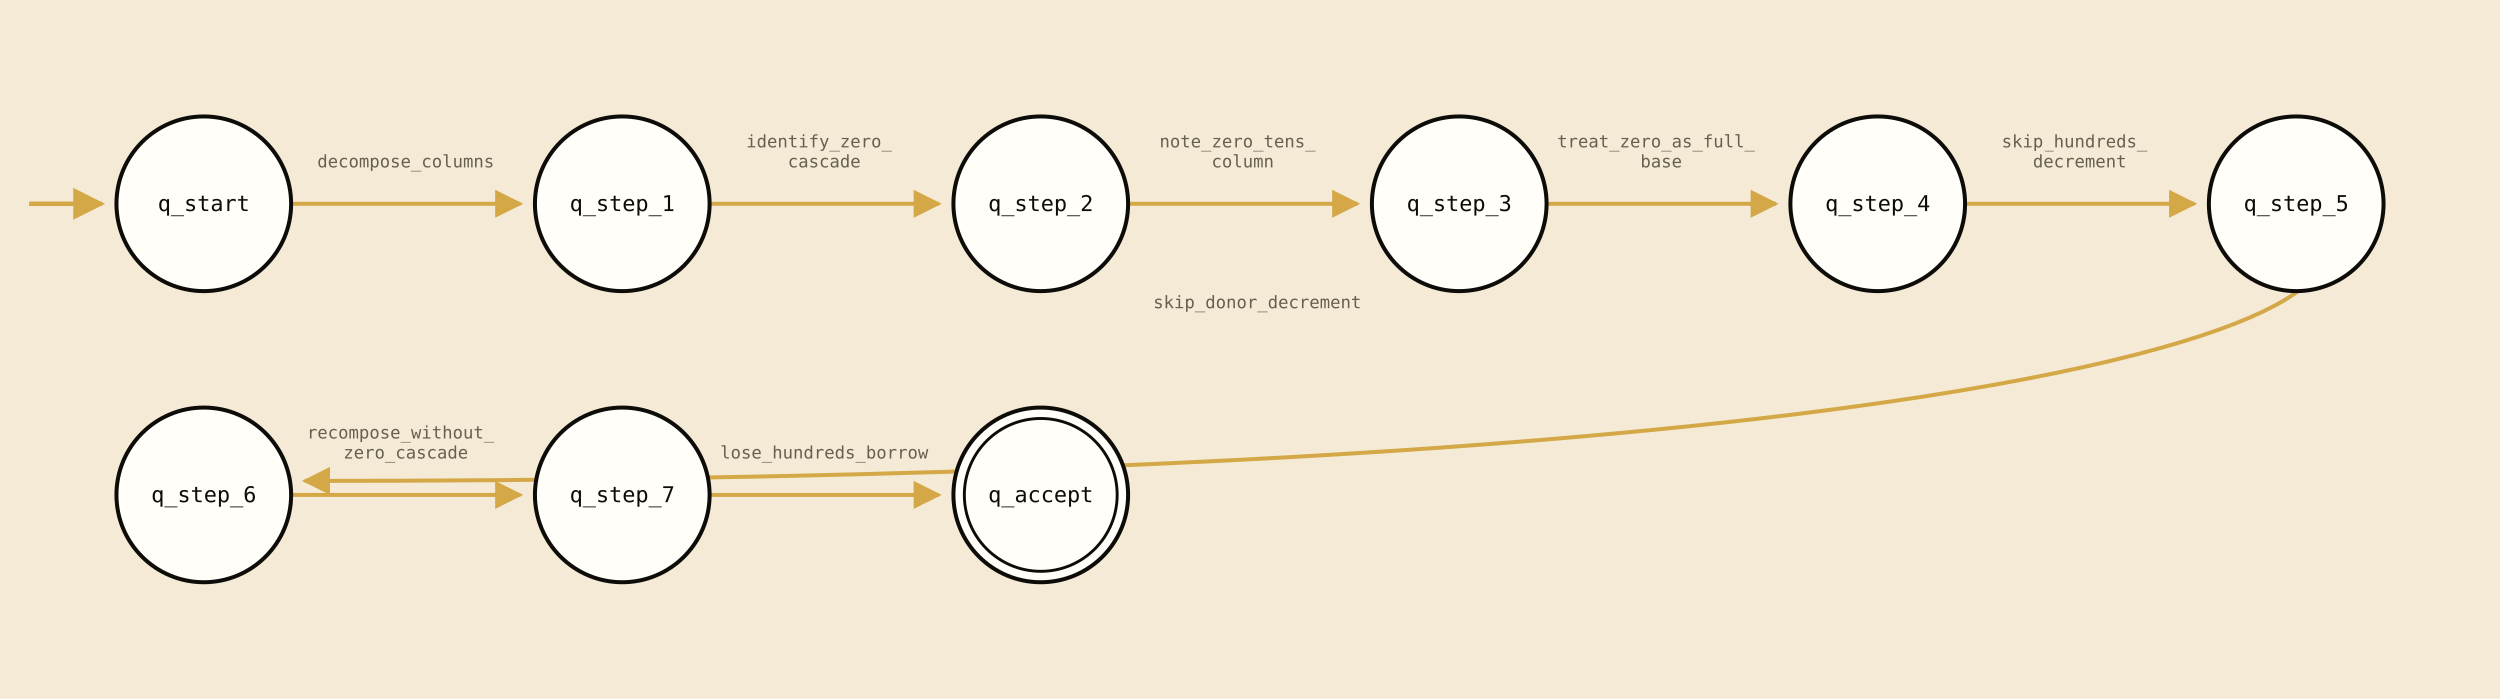
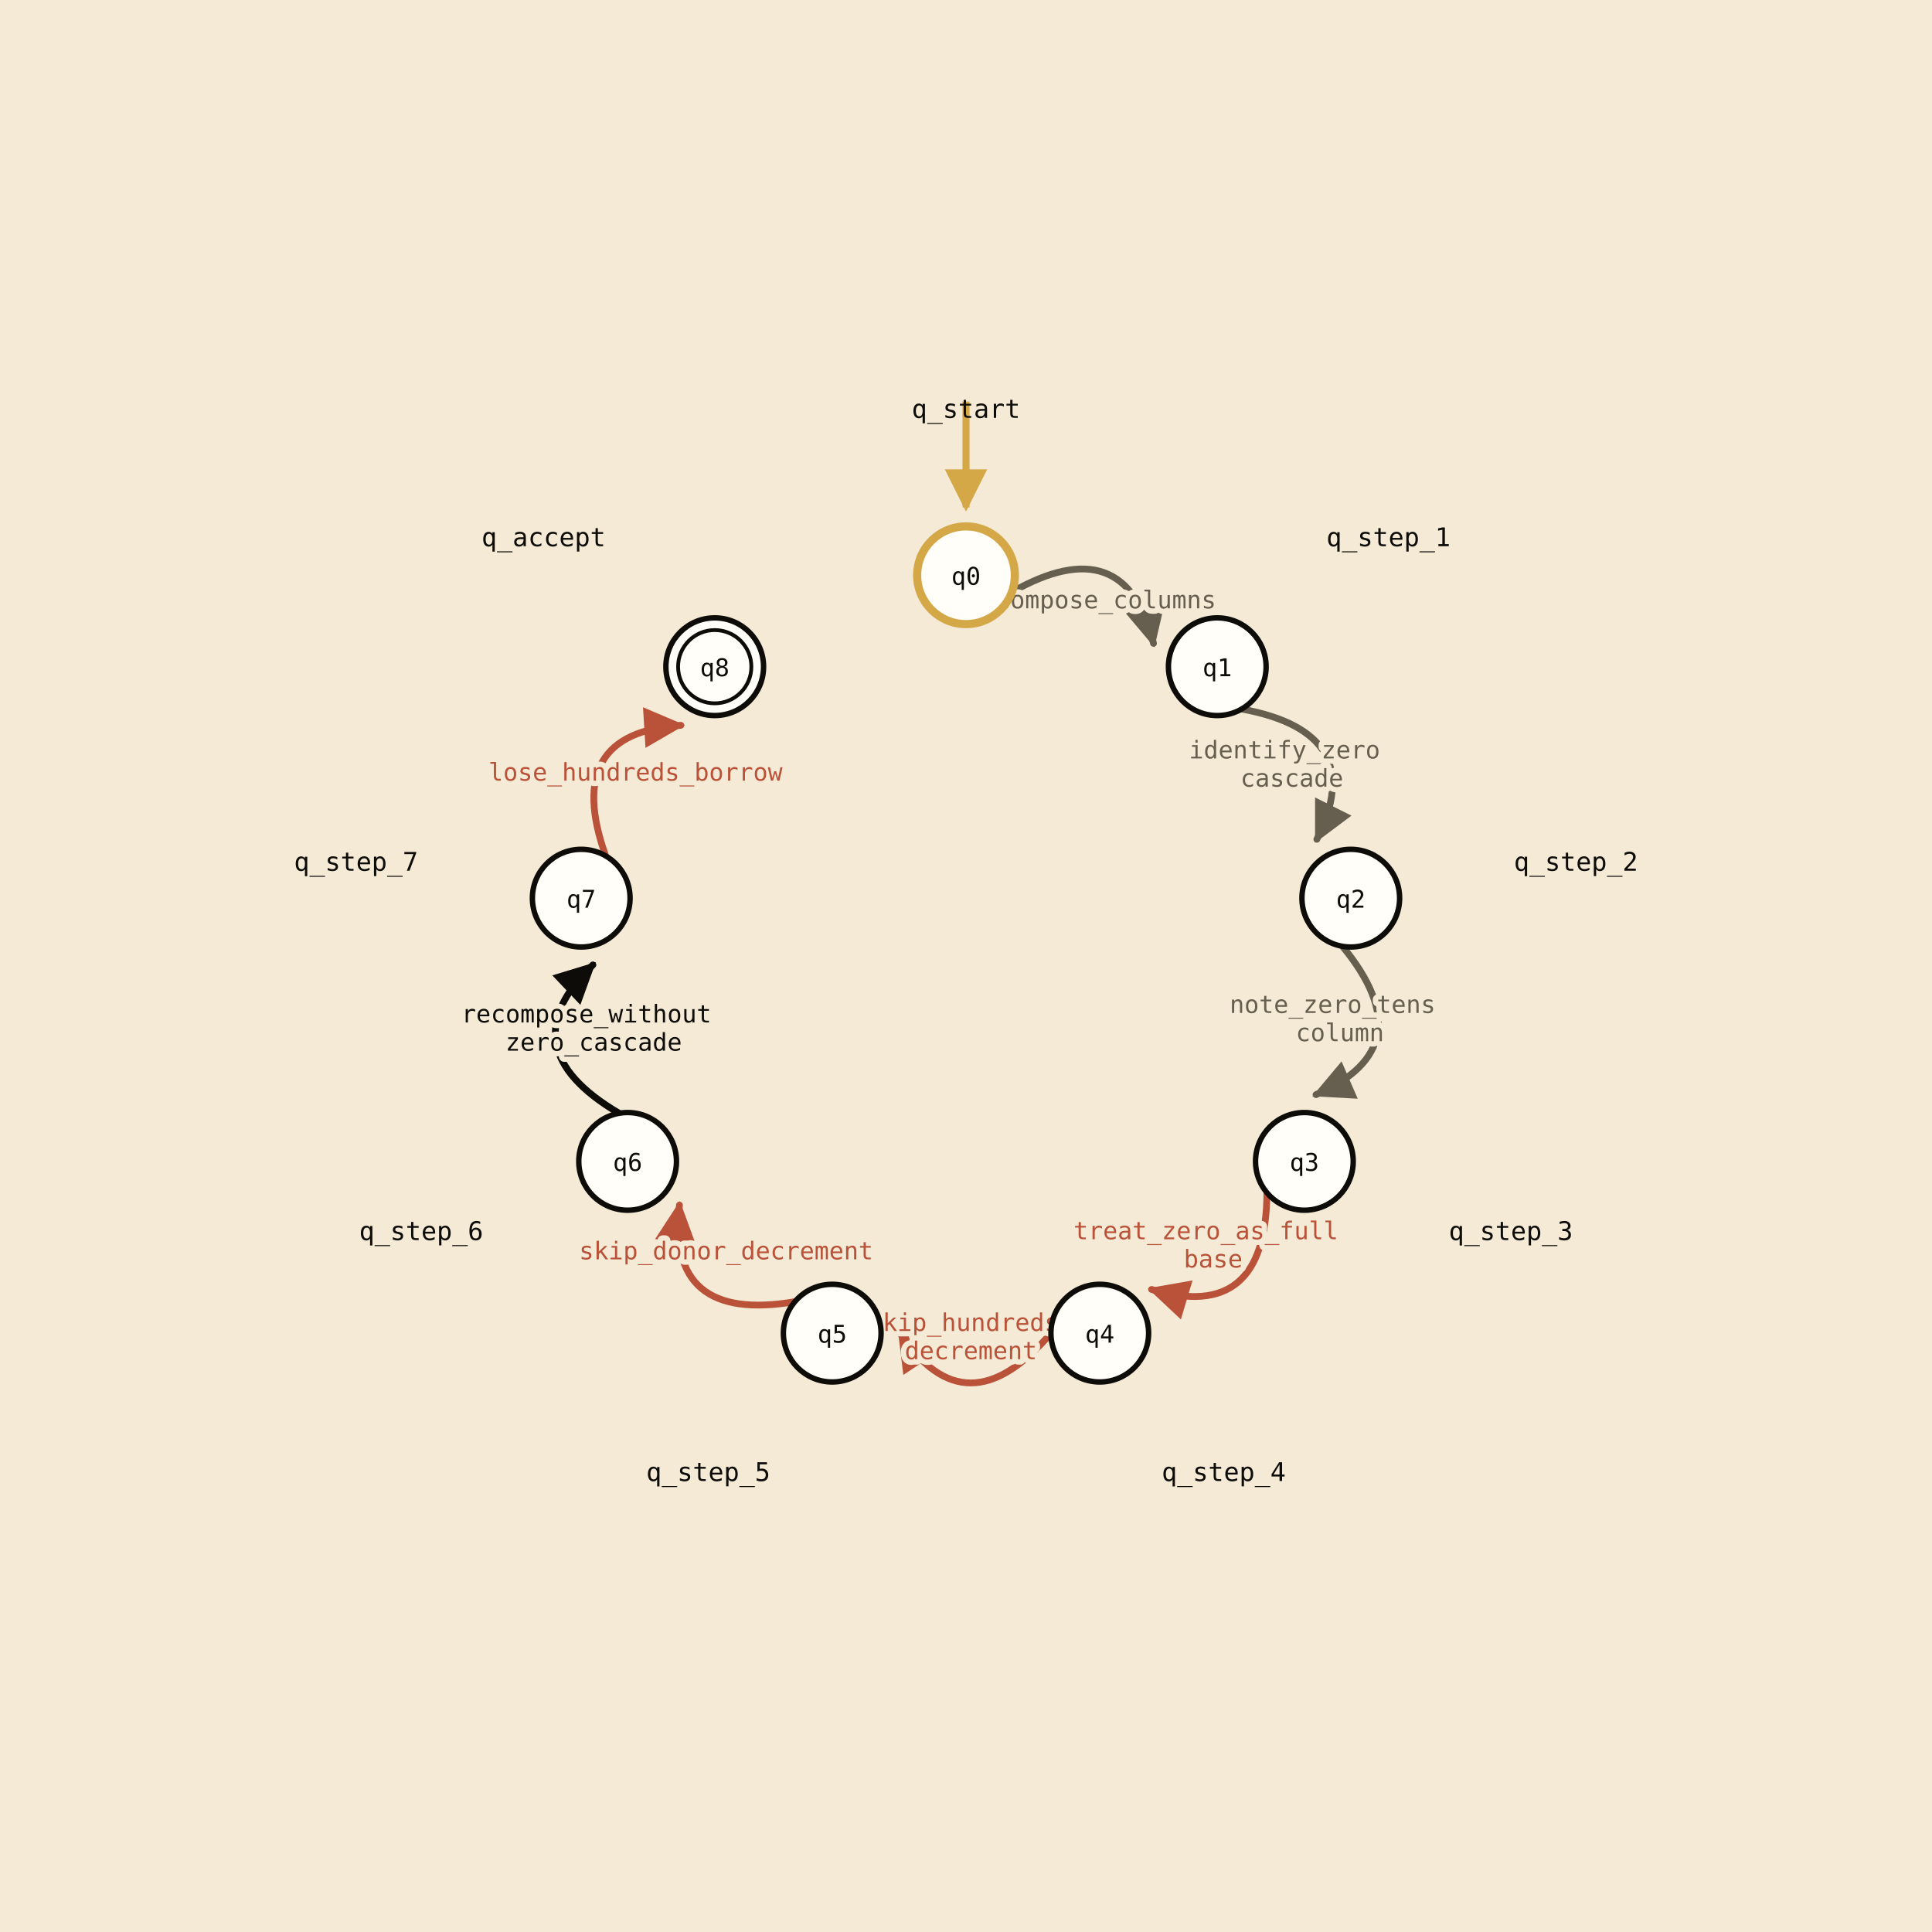
- <svg xmlns="http://www.w3.org/2000/svg" width="1374" height="384" viewBox="0 0 1374 384" role="img" aria-labelledby="title desc">
+ <svg xmlns="http://www.w3.org/2000/svg" width="712" height="712" viewBox="0 0 712 712" role="img" aria-labelledby="title desc">
  <defs>
-     <marker id="arrow-static" viewBox="0 0 10 10" refX="9" refY="5" markerWidth="7" markerHeight="7" orient="auto-start-reverse">
+     <marker id="arrow-conserving" viewBox="0 0 10 10" refX="9" refY="5" markerWidth="6" markerHeight="6" orient="auto-start-reverse">
      <path d="M 0 0 L 10 5 L 0 10 z" fill="#0d0c08" />
    </marker>
-     <marker id="arrow-observed" viewBox="0 0 10 10" refX="9" refY="5" markerWidth="7" markerHeight="7" orient="auto-start-reverse">
-       <path d="M 0 0 L 10 5 L 0 10 z" fill="#d4a747" />
+     <marker id="arrow-deforming" viewBox="0 0 10 10" refX="9" refY="5" markerWidth="6" markerHeight="6" orient="auto-start-reverse">
+       <path d="M 0 0 L 10 5 L 0 10 z" fill="#b95238" />
    </marker>
-     <marker id="arrow-combined" viewBox="0 0 10 10" refX="9" refY="5" markerWidth="7" markerHeight="7" orient="auto-start-reverse">
+     <marker id="arrow-neutral" viewBox="0 0 10 10" refX="9" refY="5" markerWidth="6" markerHeight="6" orient="auto-start-reverse">
+       <path d="M 0 0 L 10 5 L 0 10 z" fill="#665f4f" />
+     </marker>
+     <marker id="arrow-start" viewBox="0 0 10 10" refX="9" refY="5" markerWidth="6" markerHeight="6" orient="auto-start-reverse">
      <path d="M 0 0 L 10 5 L 0 10 z" fill="#d4a747" />
    </marker>
  </defs>
  <rect width="100%" height="100%" fill="#f4ead6" />
-   <path class="edge-static-observed" d="M 160.0 112.0 L 286.0 112.0" fill="none" stroke="#d4a747" stroke-width="2.2" marker-end="url(#arrow-combined)" />
-   <text text-anchor="middle" font-family="ui-monospace, Menlo, Consolas, monospace" font-size="9.5" fill="#665f4f" stroke="#f4ead6" stroke-width="5" stroke-linejoin="round" paint-order="stroke fill">
-     <tspan x="223.0" y="92.0">decompose_columns</tspan>
+   <path class="edge-neutral" d="M 372.9 218.2 Q 414.8 194.4 425.1 237.1" fill="none" stroke="#665f4f" stroke-width="2.5" stroke-linecap="round" marker-end="url(#arrow-neutral)" />
+   <text text-anchor="middle" font-family="ui-monospace, Menlo, Consolas, monospace" font-size="9.0" fill="#665f4f" stroke="#f4ead6" stroke-width="4" stroke-linejoin="round" paint-order="stroke fill">
+     <tspan x="402.1" y="224.2">decompose_columns</tspan>
  </text>
-   <path class="edge-static-observed" d="M 390.0 112.0 L 516.0 112.0" fill="none" stroke="#d4a747" stroke-width="2.2" marker-end="url(#arrow-combined)" />
-   <text text-anchor="middle" font-family="ui-monospace, Menlo, Consolas, monospace" font-size="9.5" fill="#665f4f" stroke="#f4ead6" stroke-width="5" stroke-linejoin="round" paint-order="stroke fill">
-     <tspan x="453.0" y="81.0">identify_zero_</tspan>
-     <tspan x="453.0" y="92.0">cascade</tspan>
+   <path class="edge-neutral" d="M 457.6 261.3 Q 505.0 270.0 485.3 309.3" fill="none" stroke="#665f4f" stroke-width="2.5" stroke-linecap="round" marker-end="url(#arrow-neutral)" />
+   <text text-anchor="middle" font-family="ui-monospace, Menlo, Consolas, monospace" font-size="9.0" fill="#665f4f" stroke="#f4ead6" stroke-width="4" stroke-linejoin="round" paint-order="stroke fill">
+     <tspan x="476.1" y="279.5">identify_zero</tspan>
+     <tspan x="476.1" y="289.9">cascade</tspan>
  </text>
-   <path class="edge-static-observed" d="M 620.0 112.0 L 746.0 112.0" fill="none" stroke="#d4a747" stroke-width="2.2" marker-end="url(#arrow-combined)" />
-   <text text-anchor="middle" font-family="ui-monospace, Menlo, Consolas, monospace" font-size="9.5" fill="#665f4f" stroke="#f4ead6" stroke-width="5" stroke-linejoin="round" paint-order="stroke fill">
-     <tspan x="683.0" y="81.0">note_zero_tens_</tspan>
-     <tspan x="683.0" y="92.0">column</tspan>
+   <path class="edge-neutral" d="M 494.7 348.7 Q 525.4 385.9 485.0 403.4" fill="none" stroke="#665f4f" stroke-width="2.5" stroke-linecap="round" marker-end="url(#arrow-neutral)" />
+   <text text-anchor="middle" font-family="ui-monospace, Menlo, Consolas, monospace" font-size="9.0" fill="#665f4f" stroke="#f4ead6" stroke-width="4" stroke-linejoin="round" paint-order="stroke fill">
+     <tspan x="493.8" y="373.3">note_zero_tens</tspan>
+     <tspan x="493.8" y="383.7">column</tspan>
  </text>
-   <path class="edge-static-observed" d="M 850.0 112.0 L 976.0 112.0" fill="none" stroke="#d4a747" stroke-width="2.2" marker-end="url(#arrow-combined)" />
-   <text text-anchor="middle" font-family="ui-monospace, Menlo, Consolas, monospace" font-size="9.5" fill="#665f4f" stroke="#f4ead6" stroke-width="5" stroke-linejoin="round" paint-order="stroke fill">
-     <tspan x="913.0" y="81.0">treat_zero_as_full_</tspan>
-     <tspan x="913.0" y="92.0">base</tspan>
+   <path class="edge-deforming" d="M 466.9 439.6 Q 466.6 487.8 424.4 475.2" fill="none" stroke="#b95238" stroke-width="2.5" stroke-linecap="round" marker-end="url(#arrow-deforming)" />
+   <text text-anchor="middle" font-family="ui-monospace, Menlo, Consolas, monospace" font-size="9.0" fill="#b95238" stroke="#f4ead6" stroke-width="4" stroke-linejoin="round" paint-order="stroke fill">
+     <tspan x="447.1" y="456.7">treat_zero_as_full</tspan>
+     <tspan x="447.1" y="467.1">base</tspan>
  </text>
-   <path class="edge-static-observed" d="M 1080.0 112.0 L 1206.0 112.0" fill="none" stroke="#d4a747" stroke-width="2.2" marker-end="url(#arrow-combined)" />
-   <text text-anchor="middle" font-family="ui-monospace, Menlo, Consolas, monospace" font-size="9.5" fill="#665f4f" stroke="#f4ead6" stroke-width="5" stroke-linejoin="round" paint-order="stroke fill">
-     <tspan x="1143.0" y="81.0">skip_hundreds_</tspan>
-     <tspan x="1143.0" y="92.0">decrement</tspan>
+   <path class="edge-deforming" d="M 387.3 491.3 Q 356.0 528.0 331.7 491.3" fill="none" stroke="#b95238" stroke-width="2.5" stroke-linecap="round" marker-end="url(#arrow-deforming)" />
+   <text text-anchor="middle" font-family="ui-monospace, Menlo, Consolas, monospace" font-size="9.0" fill="#b95238" stroke="#f4ead6" stroke-width="4" stroke-linejoin="round" paint-order="stroke fill">
+     <tspan x="357.8" y="490.5">skip_hundreds</tspan>
+     <tspan x="357.8" y="500.9">decrement</tspan>
  </text>
-   <path class="edge-static-observed" d="M 1214.5 118.6 C 1352.0 118.6, 1352.0 264.3, 167.5 264.3" fill="none" stroke="#d4a747" stroke-width="2.2" marker-end="url(#arrow-combined)" />
-   <text text-anchor="middle" font-family="ui-monospace, Menlo, Consolas, monospace" font-size="9.5" fill="#665f4f" stroke="#f4ead6" stroke-width="5" stroke-linejoin="round" paint-order="stroke fill">
-     <tspan x="691.0" y="169.4">skip_donor_decrement</tspan>
+   <path class="edge-deforming" d="M 293.0 479.7 Q 245.4 487.8 250.4 444.1" fill="none" stroke="#b95238" stroke-width="2.5" stroke-linecap="round" marker-end="url(#arrow-deforming)" />
+   <text text-anchor="middle" font-family="ui-monospace, Menlo, Consolas, monospace" font-size="9.0" fill="#b95238" stroke="#f4ead6" stroke-width="4" stroke-linejoin="round" paint-order="stroke fill">
+     <tspan x="267.6" y="464.1">skip_donor_decrement</tspan>
  </text>
-   <path class="edge-static-observed" d="M 160.0 272.0 L 286.0 272.0" fill="none" stroke="#d4a747" stroke-width="2.2" marker-end="url(#arrow-combined)" />
-   <text text-anchor="middle" font-family="ui-monospace, Menlo, Consolas, monospace" font-size="9.5" fill="#665f4f" stroke="#f4ead6" stroke-width="5" stroke-linejoin="round" paint-order="stroke fill">
-     <tspan x="223.0" y="241.0">recompose_without_</tspan>
-     <tspan x="223.0" y="252.0">zero_cascade</tspan>
+   <path class="edge-conserving" d="M 228.2 410.3 Q 186.6 385.9 218.5 355.6" fill="none" stroke="#0d0c08" stroke-width="2.5" stroke-linecap="round" marker-end="url(#arrow-conserving)" />
+   <text text-anchor="middle" font-family="ui-monospace, Menlo, Consolas, monospace" font-size="9.0" fill="#0d0c08" stroke="#f4ead6" stroke-width="4" stroke-linejoin="round" paint-order="stroke fill">
+     <tspan x="218.8" y="376.8">recompose_without</tspan>
+     <tspan x="218.8" y="387.2">zero_cascade</tspan>
  </text>
-   <path class="edge-static-observed" d="M 390.0 272.0 L 516.0 272.0" fill="none" stroke="#d4a747" stroke-width="2.2" marker-end="url(#arrow-combined)" />
-   <text text-anchor="middle" font-family="ui-monospace, Menlo, Consolas, monospace" font-size="9.5" fill="#665f4f" stroke="#f4ead6" stroke-width="5" stroke-linejoin="round" paint-order="stroke fill">
-     <tspan x="453.0" y="252.0">lose_hundreds_borrow</tspan>
+   <path class="edge-deforming" d="M 223.2 315.4 Q 207.0 270.0 250.9 267.3" fill="none" stroke="#b95238" stroke-width="2.5" stroke-linecap="round" marker-end="url(#arrow-deforming)" />
+   <text text-anchor="middle" font-family="ui-monospace, Menlo, Consolas, monospace" font-size="9.0" fill="#b95238" stroke="#f4ead6" stroke-width="4" stroke-linejoin="round" paint-order="stroke fill">
+     <tspan x="234.2" y="287.7">lose_hundreds_borrow</tspan>
  </text>
-   <path d="M 16.0 112.0 L 56.0 112.0" fill="none" stroke="#d4a747" stroke-width="2.5" marker-end="url(#arrow-observed)" />
-   <circle cx="112.0" cy="112.0" r="48.0" fill="#fffef9" stroke="#0d0c08" stroke-width="2.2" />
-   <text x="112.0" y="116.0" text-anchor="middle" font-family="ui-monospace, Menlo, Consolas, monospace" font-size="12.0" fill="#0d0c08">q_start</text>
-   <circle cx="342.0" cy="112.0" r="48.0" fill="#fffef9" stroke="#0d0c08" stroke-width="2.2" />
-   <text x="342.0" y="116.0" text-anchor="middle" font-family="ui-monospace, Menlo, Consolas, monospace" font-size="12.0" fill="#0d0c08">q_step_1</text>
-   <circle cx="572.0" cy="112.0" r="48.0" fill="#fffef9" stroke="#0d0c08" stroke-width="2.2" />
-   <text x="572.0" y="116.0" text-anchor="middle" font-family="ui-monospace, Menlo, Consolas, monospace" font-size="12.0" fill="#0d0c08">q_step_2</text>
-   <circle cx="802.0" cy="112.0" r="48.0" fill="#fffef9" stroke="#0d0c08" stroke-width="2.2" />
-   <text x="802.0" y="116.0" text-anchor="middle" font-family="ui-monospace, Menlo, Consolas, monospace" font-size="12.0" fill="#0d0c08">q_step_3</text>
-   <circle cx="1032.0" cy="112.0" r="48.0" fill="#fffef9" stroke="#0d0c08" stroke-width="2.2" />
-   <text x="1032.0" y="116.0" text-anchor="middle" font-family="ui-monospace, Menlo, Consolas, monospace" font-size="12.0" fill="#0d0c08">q_step_4</text>
-   <circle cx="1262.0" cy="112.0" r="48.0" fill="#fffef9" stroke="#0d0c08" stroke-width="2.2" />
-   <text x="1262.0" y="116.0" text-anchor="middle" font-family="ui-monospace, Menlo, Consolas, monospace" font-size="12.0" fill="#0d0c08">q_step_5</text>
-   <circle cx="112.0" cy="272.0" r="48.0" fill="#fffef9" stroke="#0d0c08" stroke-width="2.2" />
-   <text x="112.0" y="276.0" text-anchor="middle" font-family="ui-monospace, Menlo, Consolas, monospace" font-size="12.0" fill="#0d0c08">q_step_6</text>
-   <circle cx="342.0" cy="272.0" r="48.0" fill="#fffef9" stroke="#0d0c08" stroke-width="2.2" />
-   <text x="342.0" y="276.0" text-anchor="middle" font-family="ui-monospace, Menlo, Consolas, monospace" font-size="12.0" fill="#0d0c08">q_step_7</text>
-   <circle cx="572.0" cy="272.0" r="48.0" fill="#fffef9" stroke="#0d0c08" stroke-width="2.2" />
-   <circle cx="572.0" cy="272.0" r="42.0" fill="none" stroke="#0d0c08" stroke-width="1.6" />
-   <text x="572.0" y="276.0" text-anchor="middle" font-family="ui-monospace, Menlo, Consolas, monospace" font-size="12.0" fill="#0d0c08">q_accept</text>
+   <path d="M 356.0 148.0 L 356.0 187.0" fill="none" stroke="#d4a747" stroke-width="2.6" marker-end="url(#arrow-start)" />
+   <circle cx="356.0" cy="212.0" r="18.0" fill="#fffef9" stroke="#d4a747" stroke-width="3" />
+   <text text-anchor="middle" font-family="ui-monospace, Menlo, Consolas, monospace" font-size="9.5" fill="#0d0c08">
+     <tspan x="356.0" y="154.0">q_start</tspan>
+   </text>
+   <text x="356.0" y="215.5" text-anchor="middle" font-family="ui-monospace, Menlo, Consolas, monospace" font-size="9" fill="#0d0c08">q0</text>
+   <circle cx="448.6" cy="245.7" r="18.0" fill="#fffef9" stroke="#0d0c08" stroke-width="2" />
+   <text text-anchor="start" font-family="ui-monospace, Menlo, Consolas, monospace" font-size="9.5" fill="#0d0c08">
+     <tspan x="488.8" y="201.3">q_step_1</tspan>
+   </text>
+   <text x="448.6" y="249.2" text-anchor="middle" font-family="ui-monospace, Menlo, Consolas, monospace" font-size="9" fill="#0d0c08">q1</text>
+   <circle cx="497.8" cy="331.0" r="18.0" fill="#fffef9" stroke="#0d0c08" stroke-width="2" />
+   <text text-anchor="start" font-family="ui-monospace, Menlo, Consolas, monospace" font-size="9.5" fill="#0d0c08">
+     <tspan x="557.9" y="320.9">q_step_2</tspan>
+   </text>
+   <text x="497.8" y="334.5" text-anchor="middle" font-family="ui-monospace, Menlo, Consolas, monospace" font-size="9" fill="#0d0c08">q2</text>
+   <circle cx="480.7" cy="428.0" r="18.0" fill="#fffef9" stroke="#0d0c08" stroke-width="2" />
+   <text text-anchor="start" font-family="ui-monospace, Menlo, Consolas, monospace" font-size="9.5" fill="#0d0c08">
+     <tspan x="533.9" y="457.0">q_step_3</tspan>
+   </text>
+   <text x="480.7" y="431.5" text-anchor="middle" font-family="ui-monospace, Menlo, Consolas, monospace" font-size="9" fill="#0d0c08">q3</text>
+   <circle cx="405.3" cy="491.3" r="18.0" fill="#fffef9" stroke="#0d0c08" stroke-width="2" />
+   <text text-anchor="start" font-family="ui-monospace, Menlo, Consolas, monospace" font-size="9.5" fill="#0d0c08">
+     <tspan x="428.1" y="545.8">q_step_4</tspan>
+   </text>
+   <text x="405.3" y="494.8" text-anchor="middle" font-family="ui-monospace, Menlo, Consolas, monospace" font-size="9" fill="#0d0c08">q4</text>
+   <circle cx="306.7" cy="491.3" r="18.0" fill="#fffef9" stroke="#0d0c08" stroke-width="2" />
+   <text text-anchor="end" font-family="ui-monospace, Menlo, Consolas, monospace" font-size="9.5" fill="#0d0c08">
+     <tspan x="283.9" y="545.8">q_step_5</tspan>
+   </text>
+   <text x="306.7" y="494.8" text-anchor="middle" font-family="ui-monospace, Menlo, Consolas, monospace" font-size="9" fill="#0d0c08">q5</text>
+   <circle cx="231.3" cy="428.0" r="18.0" fill="#fffef9" stroke="#0d0c08" stroke-width="2" />
+   <text text-anchor="end" font-family="ui-monospace, Menlo, Consolas, monospace" font-size="9.5" fill="#0d0c08">
+     <tspan x="178.1" y="457.0">q_step_6</tspan>
+   </text>
+   <text x="231.3" y="431.5" text-anchor="middle" font-family="ui-monospace, Menlo, Consolas, monospace" font-size="9" fill="#0d0c08">q6</text>
+   <circle cx="214.2" cy="331.0" r="18.0" fill="#fffef9" stroke="#0d0c08" stroke-width="2" />
+   <text text-anchor="end" font-family="ui-monospace, Menlo, Consolas, monospace" font-size="9.5" fill="#0d0c08">
+     <tspan x="154.1" y="320.9">q_step_7</tspan>
+   </text>
+   <text x="214.2" y="334.5" text-anchor="middle" font-family="ui-monospace, Menlo, Consolas, monospace" font-size="9" fill="#0d0c08">q7</text>
+   <circle cx="263.4" cy="245.7" r="18.0" fill="#fffef9" stroke="#0d0c08" stroke-width="2" />
+   <circle cx="263.4" cy="245.7" r="13.5" fill="none" stroke="#0d0c08" stroke-width="1.4" />
+   <text text-anchor="end" font-family="ui-monospace, Menlo, Consolas, monospace" font-size="9.5" fill="#0d0c08">
+     <tspan x="223.2" y="201.3">q_accept</tspan>
+   </text>
+   <text x="263.4" y="249.2" text-anchor="middle" font-family="ui-monospace, Menlo, Consolas, monospace" font-size="9" fill="#0d0c08">q8</text>
</svg>
